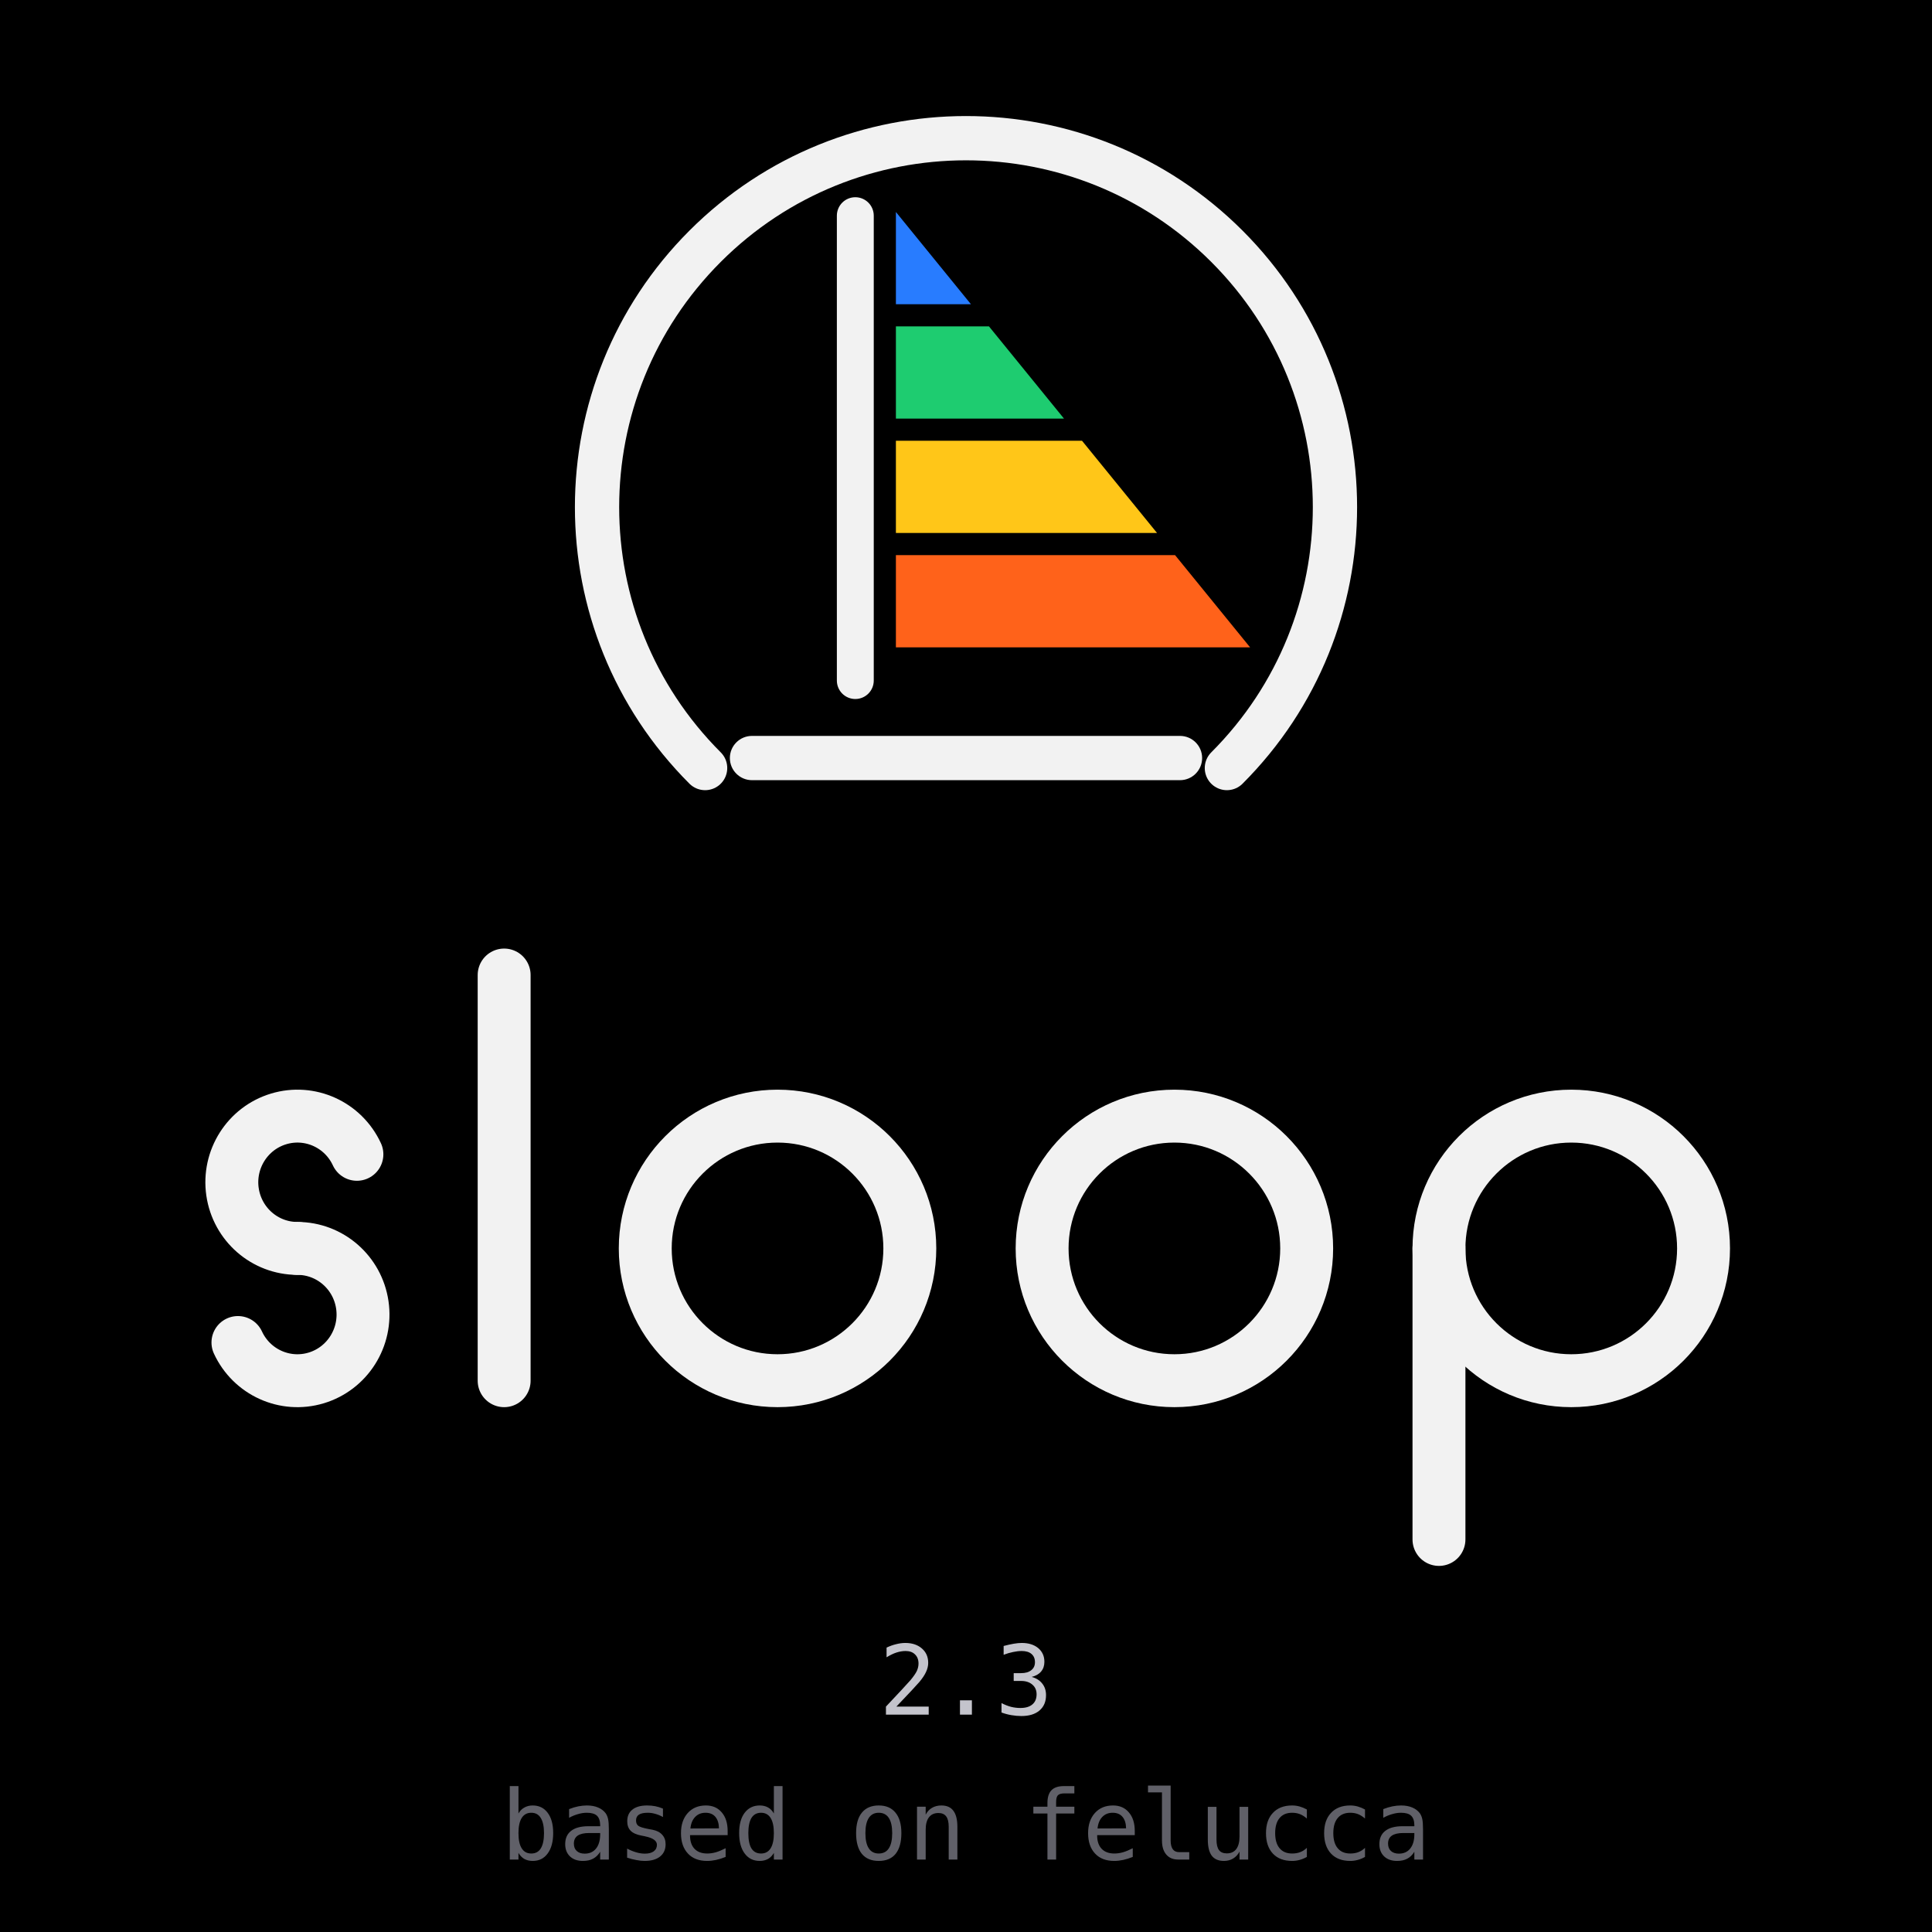
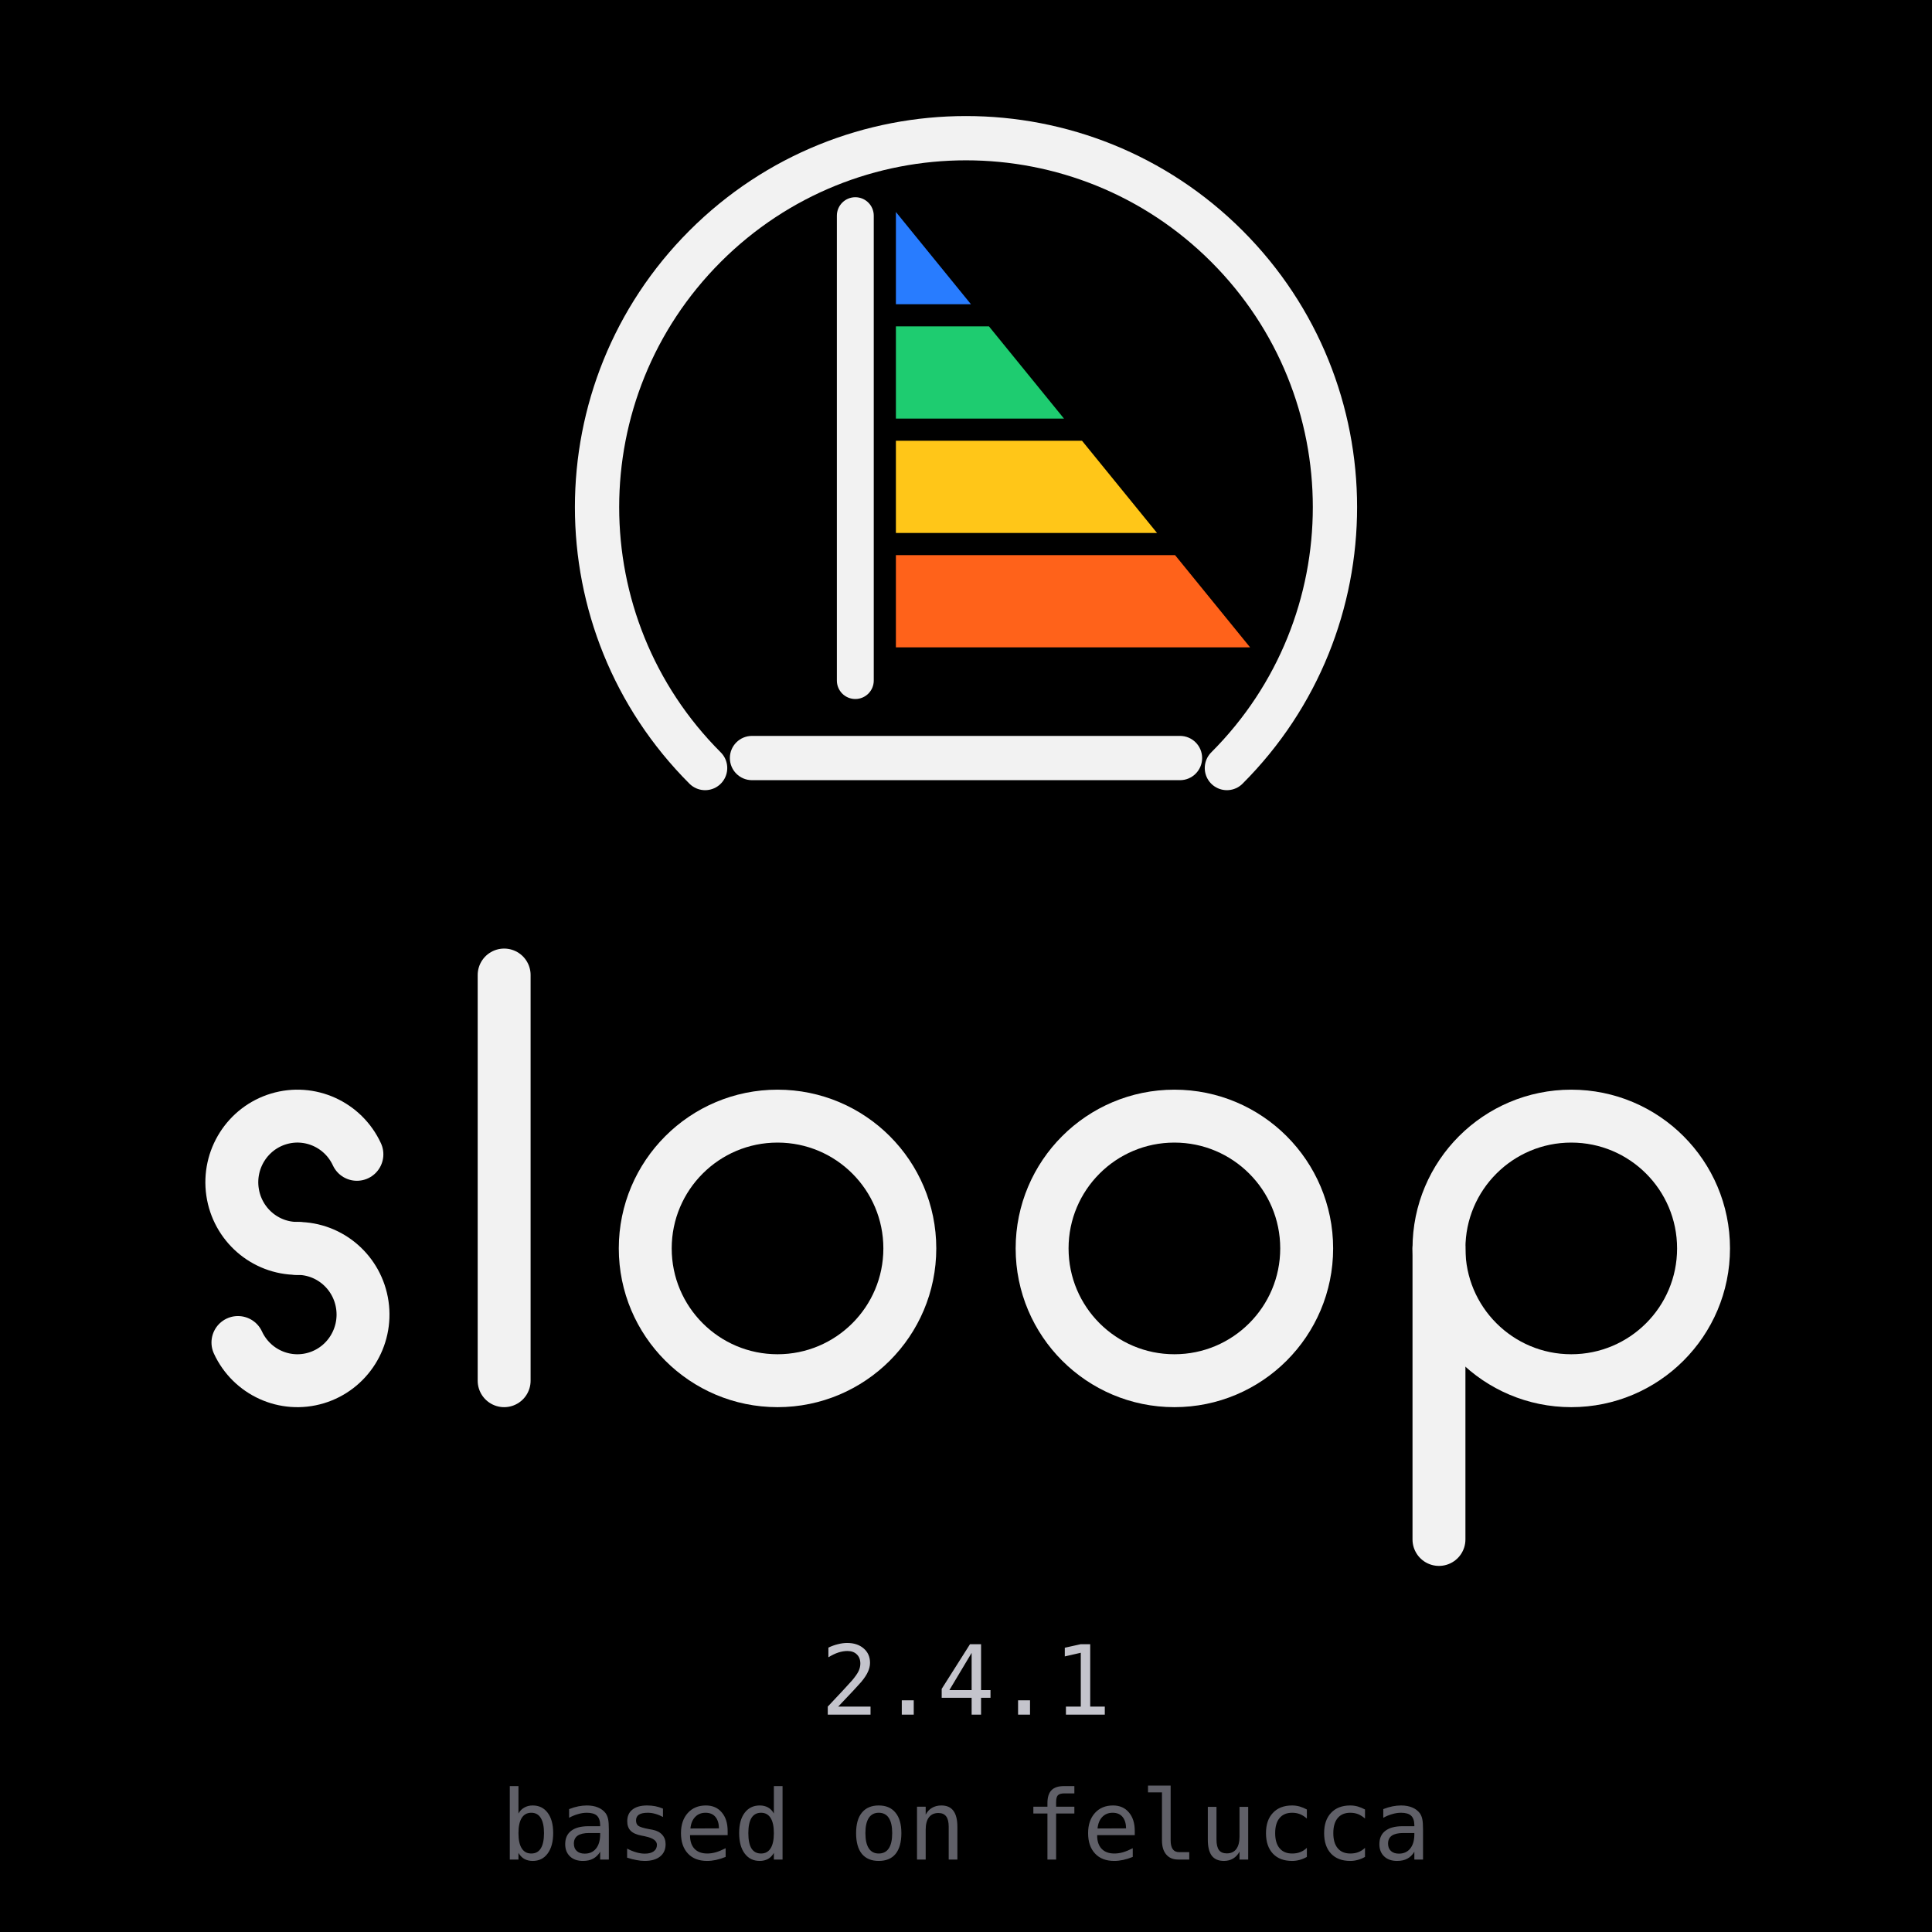
<svg xmlns="http://www.w3.org/2000/svg" width="240" height="240" viewBox="0 0 240 240">
  <rect width="240" height="240" fill="black" />
  <svg x="65" y="8" width="110" height="110" viewBox="0 0 240 240">
    <rect width="240" height="240" fill="#000" />
    <path d="M49.29 190.71 A100.00 100.00 0 1 1 190.71 190.71" fill="none" stroke="#F2F2F2" stroke-width="12" stroke-linecap="round" />
    <rect x="85.00" y="36.00" width="10" height="136.00" rx="5" fill="#F2F2F2" />
    <polygon points="101.00,40.00 101.00,40.00 121.34,65.00 101.00,65.00" fill="#287CFF" />
    <polygon points="101.00,71.00 126.22,71.00 146.56,96.00 101.00,96.00" fill="#1ECC70" />
    <polygon points="101.00,102.00 151.44,102.00 171.78,127.00 101.00,127.00" fill="#FFC618" />
    <polygon points="101.00,133.00 176.66,133.00 197.00,158.00 101.00,158.00" fill="#FF621A" />
    <rect x="56.00" y="182.00" width="128" height="12" rx="6" fill="#F2F2F2" />
  </svg>
  <svg x="20" y="114" width="200" height="86" viewBox="260 55 365 157">
    <path d="M290.88 130.00 A14.88 15.00 0 1 1 304.37 108.66" fill="none" stroke="#F2F2F2" stroke-width="12" stroke-linecap="round" />
    <path d="M290.88 130.00 A14.88 15.00 0 1 1 277.39 151.34" fill="none" stroke="#F2F2F2" stroke-width="12" stroke-linecap="round" />
    <line x1="337.76" y1="68.00" x2="337.76" y2="160.00" stroke="#F2F2F2" stroke-width="12" stroke-linecap="round" />
    <circle cx="399.76" cy="130.00" r="30.00" fill="none" stroke="#F2F2F2" stroke-width="12" />
    <circle cx="489.76" cy="130.00" r="30.00" fill="none" stroke="#F2F2F2" stroke-width="12" />
    <circle cx="579.76" cy="130.00" r="30.00" fill="none" stroke="#F2F2F2" stroke-width="12" />
    <line x1="549.76" y1="130.00" x2="549.76" y2="196.00" stroke="#F2F2F2" stroke-width="12" stroke-linecap="round" />
  </svg>
-   <text x="120" y="213" text-anchor="middle" fill="#c4c4cc" font-family="monospace" font-size="12">2.3</text>
+   <text x="120" y="213" text-anchor="middle" fill="#c4c4cc" font-family="monospace" font-size="12">2.4.1</text>
  <text x="120" y="231" text-anchor="middle" fill="#606068" font-family="monospace" font-size="12">based on felucca</text>
</svg>
